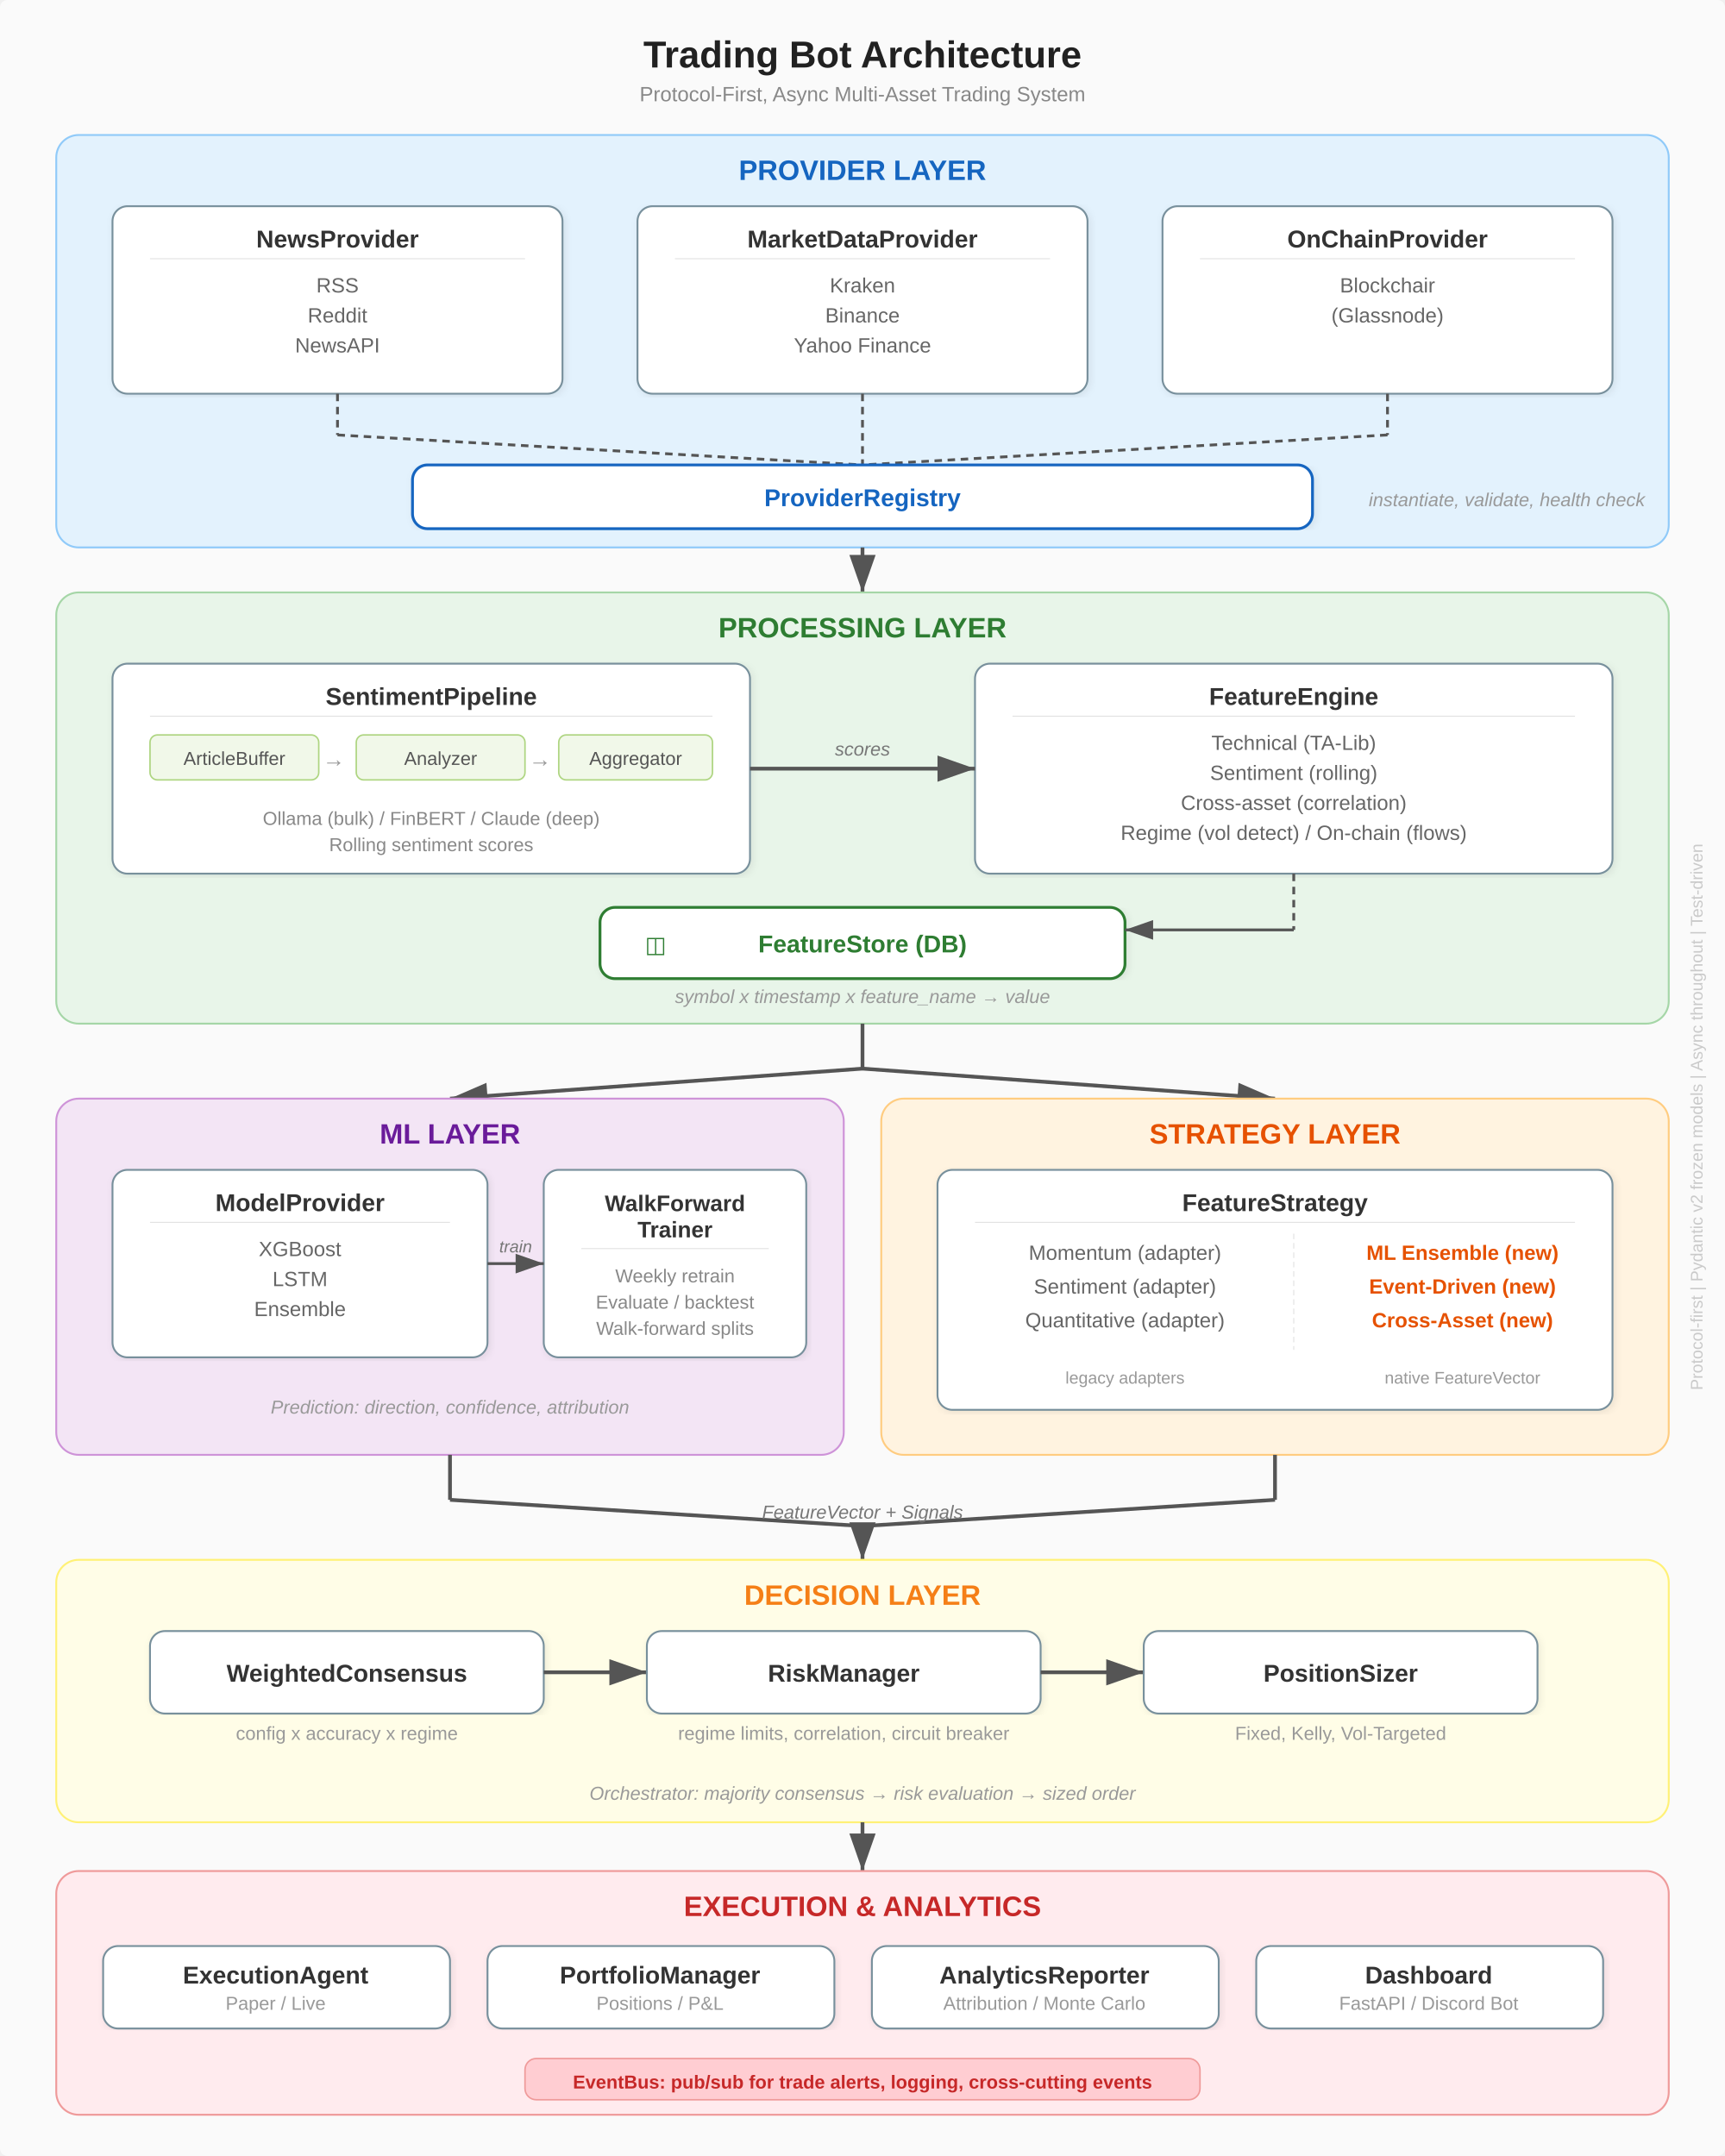
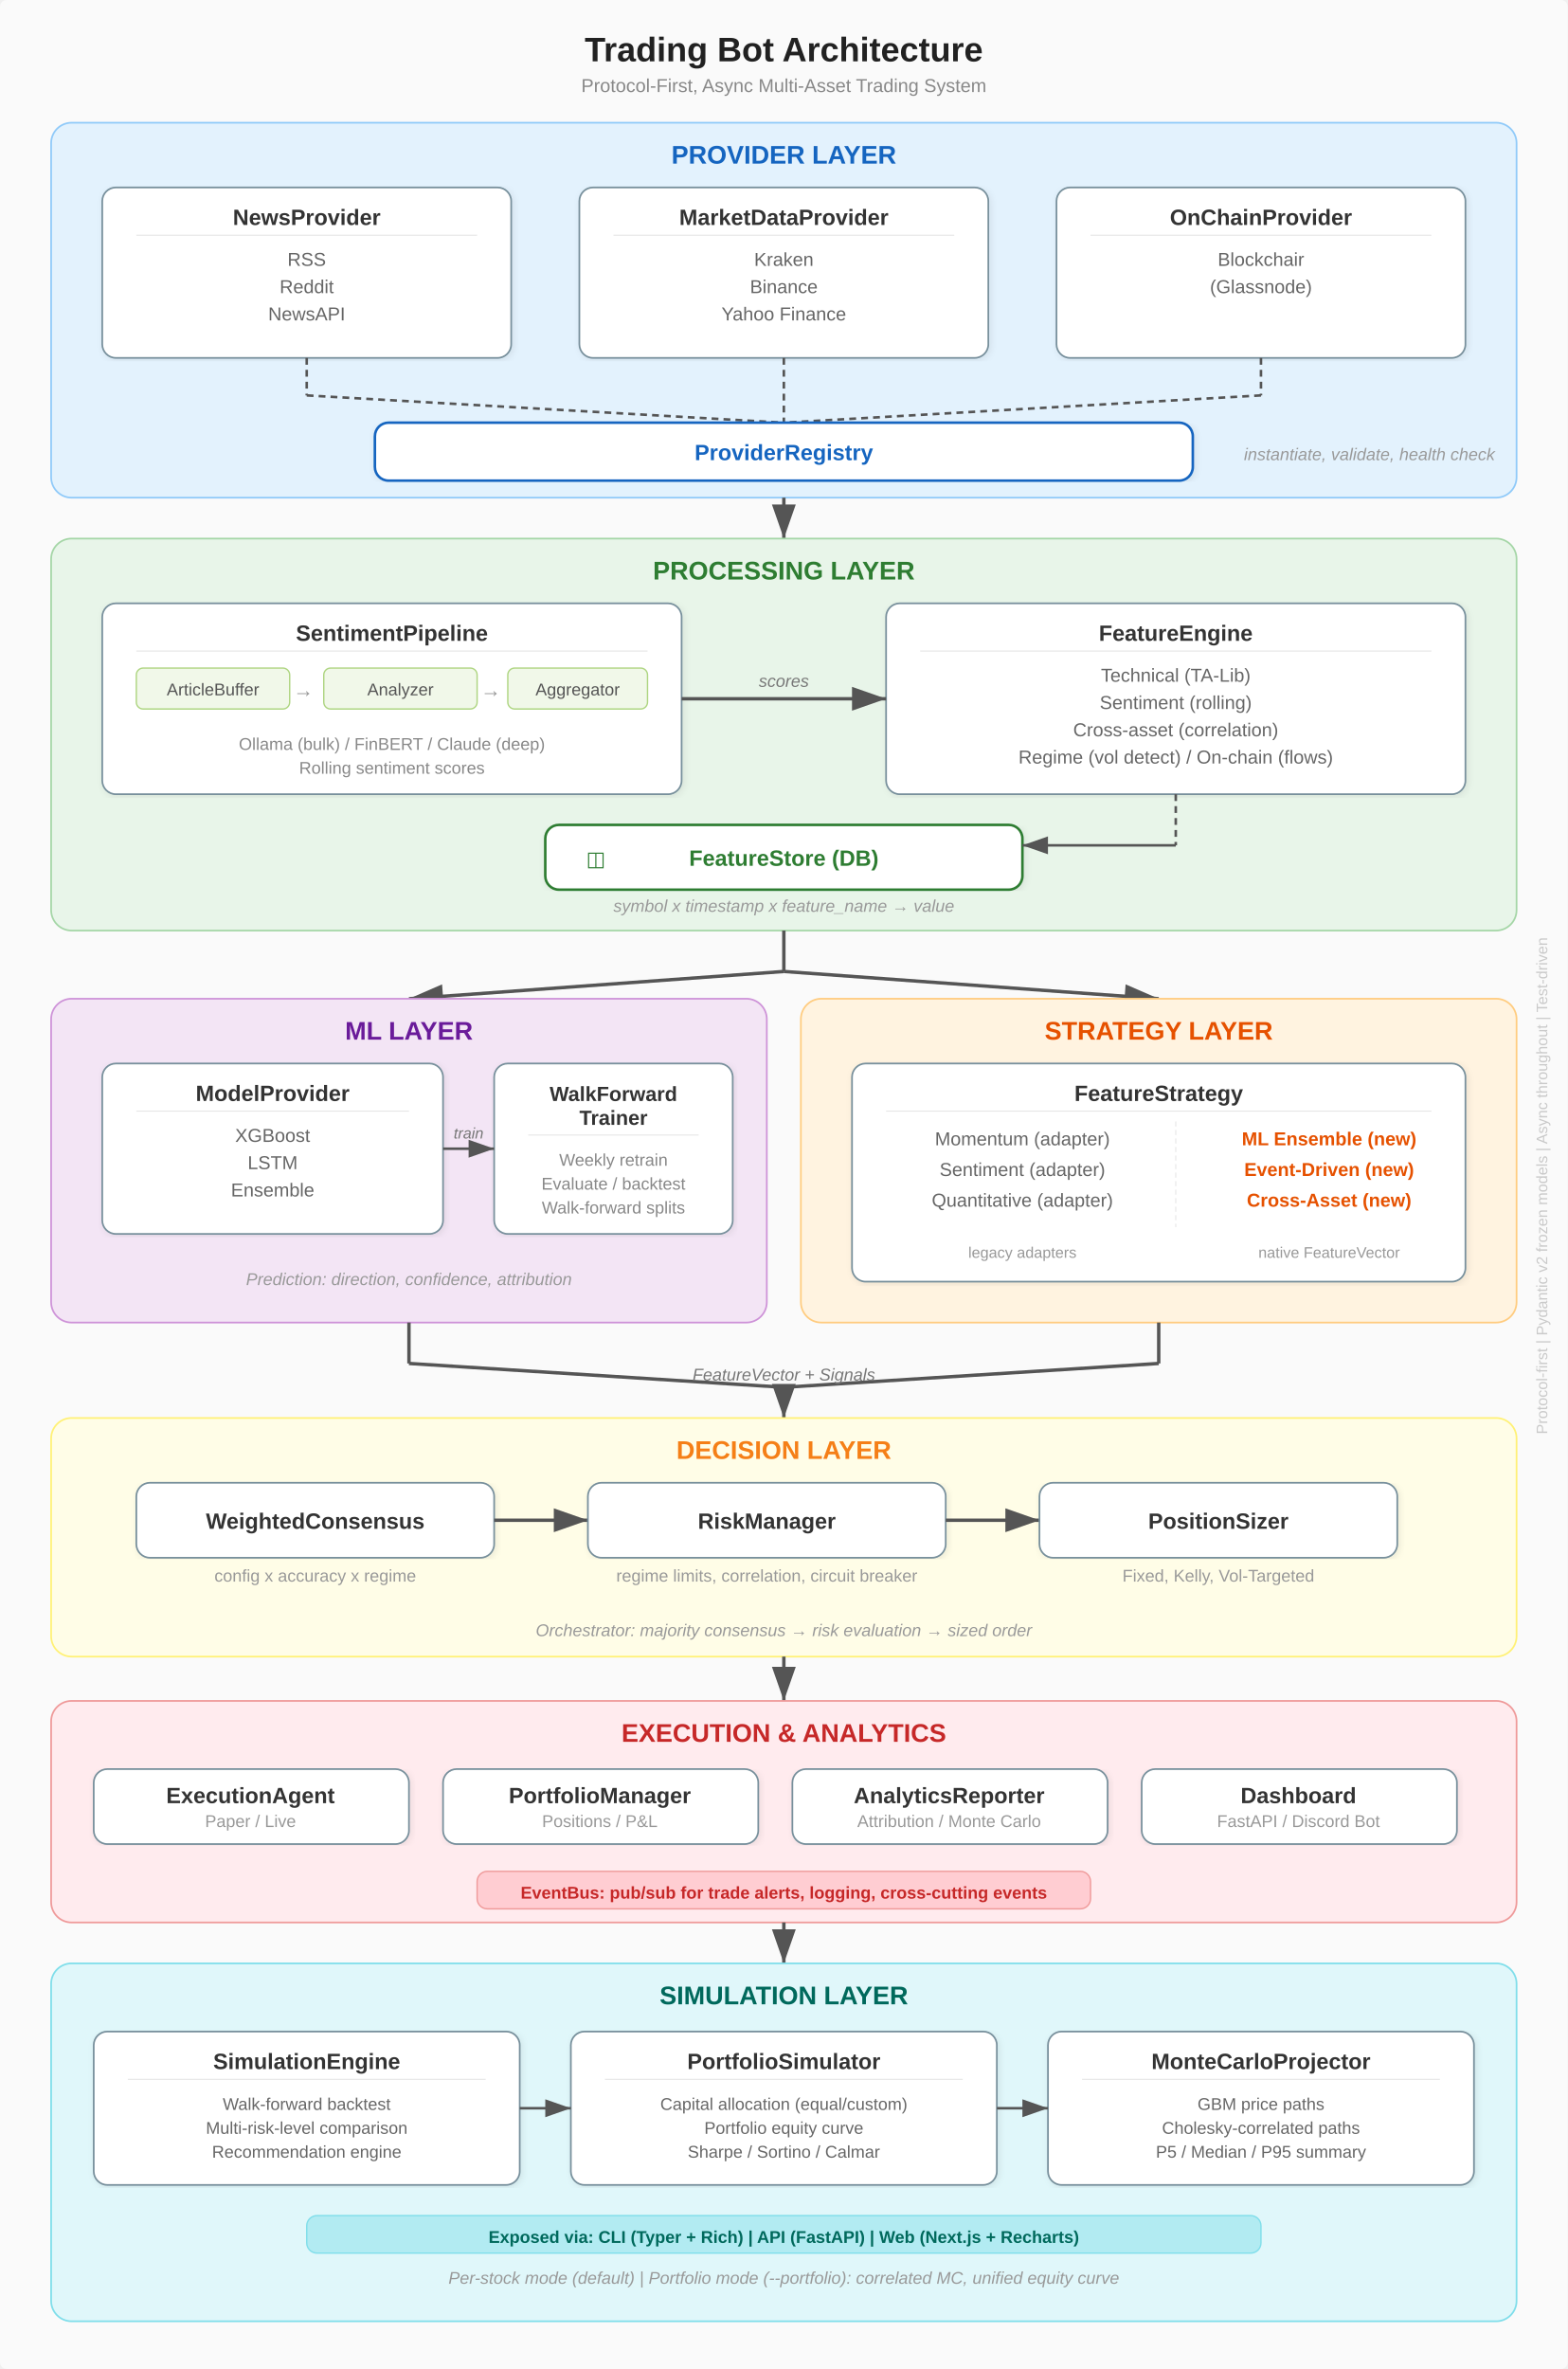
- <svg xmlns="http://www.w3.org/2000/svg" viewBox="0 0 920 1150" width="920" height="1150" font-family="Arial, Helvetica, sans-serif">
+ <svg xmlns="http://www.w3.org/2000/svg" viewBox="0 0 920 1390" width="920" height="1390" font-family="Arial, Helvetica, sans-serif">
  <defs>
    <marker id="arrowhead" markerWidth="10" markerHeight="7" refX="10" refY="3.5" orient="auto" fill="#555">
      <polygon points="0 0, 10 3.5, 0 7" />
    </marker>
    <filter id="shadow" x="-2%" y="-2%" width="104%" height="104%">
      <feDropShadow dx="1" dy="1" stdDeviation="2" flood-opacity="0.08" />
    </filter>
  </defs>
-   <rect width="920" height="1150" fill="#FAFAFA" rx="4" ry="4" />
+   <rect width="920" height="1390" fill="#FAFAFA" rx="4" ry="4" />
  <text x="460" y="36" text-anchor="middle" font-size="20" font-weight="bold" fill="#212121">Trading Bot Architecture</text>
  <text x="460" y="54" text-anchor="middle" font-size="11" fill="#888">Protocol-First, Async Multi-Asset Trading System</text>
  <g id="provider-layer">
    <rect x="30" y="72" width="860" height="220" rx="12" ry="12" fill="#E3F2FD" stroke="#90CAF9" stroke-width="1" />
    <text x="460" y="96" text-anchor="middle" font-size="15" font-weight="bold" fill="#1565C0">PROVIDER LAYER</text>
    <rect x="60" y="110" width="240" height="100" rx="8" ry="8" fill="#FFFFFF" stroke="#78909C" stroke-width="1" filter="url(#shadow)" />
    <text x="180" y="132" text-anchor="middle" font-size="13" font-weight="bold" fill="#333">NewsProvider</text>
    <line x1="80" y1="138" x2="280" y2="138" stroke="#E0E0E0" stroke-width="0.5" />
    <text x="180" y="156" text-anchor="middle" font-size="11" fill="#666">RSS</text>
    <text x="180" y="172" text-anchor="middle" font-size="11" fill="#666">Reddit</text>
    <text x="180" y="188" text-anchor="middle" font-size="11" fill="#666">NewsAPI</text>
    <rect x="340" y="110" width="240" height="100" rx="8" ry="8" fill="#FFFFFF" stroke="#78909C" stroke-width="1" filter="url(#shadow)" />
    <text x="460" y="132" text-anchor="middle" font-size="13" font-weight="bold" fill="#333">MarketDataProvider</text>
    <line x1="360" y1="138" x2="560" y2="138" stroke="#E0E0E0" stroke-width="0.5" />
    <text x="460" y="156" text-anchor="middle" font-size="11" fill="#666">Kraken</text>
    <text x="460" y="172" text-anchor="middle" font-size="11" fill="#666">Binance</text>
    <text x="460" y="188" text-anchor="middle" font-size="11" fill="#666">Yahoo Finance</text>
    <rect x="620" y="110" width="240" height="100" rx="8" ry="8" fill="#FFFFFF" stroke="#78909C" stroke-width="1" filter="url(#shadow)" />
    <text x="740" y="132" text-anchor="middle" font-size="13" font-weight="bold" fill="#333">OnChainProvider</text>
    <line x1="640" y1="138" x2="840" y2="138" stroke="#E0E0E0" stroke-width="0.5" />
    <text x="740" y="156" text-anchor="middle" font-size="11" fill="#666">Blockchair</text>
    <text x="740" y="172" text-anchor="middle" font-size="11" fill="#666">(Glassnode)</text>
    <line x1="180" y1="210" x2="180" y2="232" stroke="#555" stroke-width="1.5" stroke-dasharray="4,3" />
    <line x1="180" y1="232" x2="460" y2="248" stroke="#555" stroke-width="1.5" stroke-dasharray="4,3" />
    <line x1="460" y1="210" x2="460" y2="248" stroke="#555" stroke-width="1.5" stroke-dasharray="4,3" />
    <line x1="740" y1="210" x2="740" y2="232" stroke="#555" stroke-width="1.5" stroke-dasharray="4,3" />
    <line x1="740" y1="232" x2="460" y2="248" stroke="#555" stroke-width="1.5" stroke-dasharray="4,3" />
    <rect x="220" y="248" width="480" height="34" rx="8" ry="8" fill="#FFFFFF" stroke="#1565C0" stroke-width="1.5" filter="url(#shadow)" />
    <text x="460" y="270" text-anchor="middle" font-size="13" font-weight="bold" fill="#1565C0">ProviderRegistry</text>
    <text x="730" y="270" text-anchor="start" font-size="10" fill="#999" font-style="italic">instantiate, validate, health check</text>
  </g>
  <line x1="460" y1="292" x2="460" y2="316" stroke="#555" stroke-width="2" marker-end="url(#arrowhead)" />
  <g id="processing-layer">
    <rect x="30" y="316" width="860" height="230" rx="12" ry="12" fill="#E8F5E9" stroke="#A5D6A7" stroke-width="1" />
    <text x="460" y="340" text-anchor="middle" font-size="15" font-weight="bold" fill="#2E7D32">PROCESSING LAYER</text>
    <rect x="60" y="354" width="340" height="112" rx="8" ry="8" fill="#FFFFFF" stroke="#78909C" stroke-width="1" filter="url(#shadow)" />
    <text x="230" y="376" text-anchor="middle" font-size="13" font-weight="bold" fill="#333">SentimentPipeline</text>
    <line x1="80" y1="382" x2="380" y2="382" stroke="#E0E0E0" stroke-width="0.5" />
    <rect x="80" y="392" width="90" height="24" rx="4" ry="4" fill="#F1F8E9" stroke="#AED581" stroke-width="0.8" />
    <text x="125" y="408" text-anchor="middle" font-size="10" fill="#555">ArticleBuffer</text>
    <text x="178" y="409" text-anchor="middle" font-size="12" fill="#999">→</text>
    <rect x="190" y="392" width="90" height="24" rx="4" ry="4" fill="#F1F8E9" stroke="#AED581" stroke-width="0.8" />
    <text x="235" y="408" text-anchor="middle" font-size="10" fill="#555">Analyzer</text>
    <text x="288" y="409" text-anchor="middle" font-size="12" fill="#999">→</text>
    <rect x="298" y="392" width="82" height="24" rx="4" ry="4" fill="#F1F8E9" stroke="#AED581" stroke-width="0.8" />
    <text x="339" y="408" text-anchor="middle" font-size="10" fill="#555">Aggregator</text>
    <text x="230" y="440" text-anchor="middle" font-size="10" fill="#888">Ollama (bulk) / FinBERT / Claude (deep)</text>
    <text x="230" y="454" text-anchor="middle" font-size="10" fill="#888">Rolling sentiment scores</text>
    <rect x="520" y="354" width="340" height="112" rx="8" ry="8" fill="#FFFFFF" stroke="#78909C" stroke-width="1" filter="url(#shadow)" />
    <text x="690" y="376" text-anchor="middle" font-size="13" font-weight="bold" fill="#333">FeatureEngine</text>
    <line x1="540" y1="382" x2="840" y2="382" stroke="#E0E0E0" stroke-width="0.5" />
    <text x="690" y="400" text-anchor="middle" font-size="11" fill="#666">Technical (TA-Lib)</text>
    <text x="690" y="416" text-anchor="middle" font-size="11" fill="#666">Sentiment (rolling)</text>
    <text x="690" y="432" text-anchor="middle" font-size="11" fill="#666">Cross-asset (correlation)</text>
    <text x="690" y="448" text-anchor="middle" font-size="11" fill="#666">Regime (vol detect) / On-chain (flows)</text>
    <line x1="400" y1="410" x2="520" y2="410" stroke="#555" stroke-width="2" marker-end="url(#arrowhead)" />
    <text x="460" y="403" text-anchor="middle" font-size="10" font-style="italic" fill="#777">scores</text>
    <rect x="320" y="484" width="280" height="38" rx="8" ry="8" fill="#FFFFFF" stroke="#2E7D32" stroke-width="1.5" filter="url(#shadow)" />
    <text x="344" y="508" text-anchor="start" font-size="12" fill="#2E7D32">◫</text>
    <text x="460" y="508" text-anchor="middle" font-size="13" font-weight="bold" fill="#2E7D32">FeatureStore (DB)</text>
    <text x="460" y="535" text-anchor="middle" font-size="10" fill="#999" font-style="italic">symbol x timestamp x feature_name → value</text>
    <line x1="690" y1="466" x2="690" y2="496" stroke="#555" stroke-width="1.5" stroke-dasharray="4,3" />
    <line x1="690" y1="496" x2="600" y2="496" stroke="#555" stroke-width="1.5" marker-end="url(#arrowhead)" />
  </g>
  <line x1="460" y1="546" x2="460" y2="570" stroke="#555" stroke-width="2" />
  <line x1="460" y1="570" x2="240" y2="586" stroke="#555" stroke-width="2" marker-end="url(#arrowhead)" />
  <line x1="460" y1="570" x2="680" y2="586" stroke="#555" stroke-width="2" marker-end="url(#arrowhead)" />
  <g id="ml-layer">
    <rect x="30" y="586" width="420" height="190" rx="12" ry="12" fill="#F3E5F5" stroke="#CE93D8" stroke-width="1" />
    <text x="240" y="610" text-anchor="middle" font-size="15" font-weight="bold" fill="#6A1B9A">ML LAYER</text>
    <rect x="60" y="624" width="200" height="100" rx="8" ry="8" fill="#FFFFFF" stroke="#78909C" stroke-width="1" filter="url(#shadow)" />
    <text x="160" y="646" text-anchor="middle" font-size="13" font-weight="bold" fill="#333">ModelProvider</text>
    <line x1="80" y1="652" x2="240" y2="652" stroke="#E0E0E0" stroke-width="0.5" />
    <text x="160" y="670" text-anchor="middle" font-size="11" fill="#666">XGBoost</text>
    <text x="160" y="686" text-anchor="middle" font-size="11" fill="#666">LSTM</text>
    <text x="160" y="702" text-anchor="middle" font-size="11" fill="#666">Ensemble</text>
    <rect x="290" y="624" width="140" height="100" rx="8" ry="8" fill="#FFFFFF" stroke="#78909C" stroke-width="1" filter="url(#shadow)" />
    <text x="360" y="646" text-anchor="middle" font-size="12" font-weight="bold" fill="#333">WalkForward</text>
    <text x="360" y="660" text-anchor="middle" font-size="12" font-weight="bold" fill="#333">Trainer</text>
    <line x1="310" y1="666" x2="410" y2="666" stroke="#E0E0E0" stroke-width="0.5" />
    <text x="360" y="684" text-anchor="middle" font-size="10" fill="#888">Weekly retrain</text>
    <text x="360" y="698" text-anchor="middle" font-size="10" fill="#888">Evaluate / backtest</text>
    <text x="360" y="712" text-anchor="middle" font-size="10" fill="#888">Walk-forward splits</text>
    <line x1="260" y1="674" x2="290" y2="674" stroke="#555" stroke-width="1.5" marker-end="url(#arrowhead)" />
    <text x="275" y="668" text-anchor="middle" font-size="9" font-style="italic" fill="#777">train</text>
    <text x="240" y="754" text-anchor="middle" font-size="10" fill="#999" font-style="italic">Prediction: direction, confidence, attribution</text>
  </g>
  <g id="strategy-layer">
    <rect x="470" y="586" width="420" height="190" rx="12" ry="12" fill="#FFF3E0" stroke="#FFCC80" stroke-width="1" />
    <text x="680" y="610" text-anchor="middle" font-size="15" font-weight="bold" fill="#E65100">STRATEGY LAYER</text>
    <rect x="500" y="624" width="360" height="128" rx="8" ry="8" fill="#FFFFFF" stroke="#78909C" stroke-width="1" filter="url(#shadow)" />
    <text x="680" y="646" text-anchor="middle" font-size="13" font-weight="bold" fill="#333">FeatureStrategy</text>
    <line x1="520" y1="652" x2="840" y2="652" stroke="#E0E0E0" stroke-width="0.5" />
    <text x="600" y="672" text-anchor="middle" font-size="11" fill="#666">Momentum (adapter)</text>
    <text x="600" y="690" text-anchor="middle" font-size="11" fill="#666">Sentiment (adapter)</text>
    <text x="600" y="708" text-anchor="middle" font-size="11" fill="#666">Quantitative (adapter)</text>
    <text x="780" y="672" text-anchor="middle" font-size="11" fill="#E65100" font-weight="600">ML Ensemble (new)</text>
    <text x="780" y="690" text-anchor="middle" font-size="11" fill="#E65100" font-weight="600">Event-Driven (new)</text>
    <text x="780" y="708" text-anchor="middle" font-size="11" fill="#E65100" font-weight="600">Cross-Asset (new)</text>
    <line x1="690" y1="658" x2="690" y2="720" stroke="#E0E0E0" stroke-width="0.5" stroke-dasharray="3,2" />
    <text x="600" y="738" text-anchor="middle" font-size="9" fill="#999">legacy adapters</text>
    <text x="780" y="738" text-anchor="middle" font-size="9" fill="#999">native FeatureVector</text>
  </g>
  <line x1="240" y1="776" x2="240" y2="800" stroke="#555" stroke-width="2" />
  <line x1="680" y1="776" x2="680" y2="800" stroke="#555" stroke-width="2" />
  <line x1="240" y1="800" x2="460" y2="814" stroke="#555" stroke-width="2" />
  <line x1="680" y1="800" x2="460" y2="814" stroke="#555" stroke-width="2" />
  <line x1="460" y1="814" x2="460" y2="832" stroke="#555" stroke-width="2" marker-end="url(#arrowhead)" />
  <text x="460" y="810" text-anchor="middle" font-size="10" font-style="italic" fill="#777">FeatureVector + Signals</text>
  <g id="decision-layer">
    <rect x="30" y="832" width="860" height="140" rx="12" ry="12" fill="#FFFDE7" stroke="#FFF176" stroke-width="1" />
    <text x="460" y="856" text-anchor="middle" font-size="15" font-weight="bold" fill="#F57F17">DECISION LAYER</text>
    <rect x="80" y="870" width="210" height="44" rx="8" ry="8" fill="#FFFFFF" stroke="#78909C" stroke-width="1" filter="url(#shadow)" />
    <text x="185" y="897" text-anchor="middle" font-size="13" font-weight="bold" fill="#333">WeightedConsensus</text>
    <text x="185" y="928" text-anchor="middle" font-size="10" fill="#999">config x accuracy x regime</text>
    <line x1="290" y1="892" x2="345" y2="892" stroke="#555" stroke-width="2" marker-end="url(#arrowhead)" />
    <rect x="345" y="870" width="210" height="44" rx="8" ry="8" fill="#FFFFFF" stroke="#78909C" stroke-width="1" filter="url(#shadow)" />
    <text x="450" y="897" text-anchor="middle" font-size="13" font-weight="bold" fill="#333">RiskManager</text>
    <text x="450" y="928" text-anchor="middle" font-size="10" fill="#999">regime limits, correlation, circuit breaker</text>
    <line x1="555" y1="892" x2="610" y2="892" stroke="#555" stroke-width="2" marker-end="url(#arrowhead)" />
    <rect x="610" y="870" width="210" height="44" rx="8" ry="8" fill="#FFFFFF" stroke="#78909C" stroke-width="1" filter="url(#shadow)" />
    <text x="715" y="897" text-anchor="middle" font-size="13" font-weight="bold" fill="#333">PositionSizer</text>
    <text x="715" y="928" text-anchor="middle" font-size="10" fill="#999">Fixed, Kelly, Vol-Targeted</text>
    <text x="460" y="960" text-anchor="middle" font-size="10" fill="#999" font-style="italic">Orchestrator: majority consensus → risk evaluation → sized order</text>
  </g>
  <line x1="460" y1="972" x2="460" y2="998" stroke="#555" stroke-width="2" marker-end="url(#arrowhead)" />
  <g id="execution-layer">
    <rect x="30" y="998" width="860" height="130" rx="12" ry="12" fill="#FFEBEE" stroke="#EF9A9A" stroke-width="1" />
    <text x="460" y="1022" text-anchor="middle" font-size="15" font-weight="bold" fill="#C62828">EXECUTION &amp; ANALYTICS</text>
    <rect x="55" y="1038" width="185" height="44" rx="8" ry="8" fill="#FFFFFF" stroke="#78909C" stroke-width="1" filter="url(#shadow)" />
    <text x="147" y="1058" text-anchor="middle" font-size="13" font-weight="bold" fill="#333">ExecutionAgent</text>
    <text x="147" y="1072" text-anchor="middle" font-size="10" fill="#999">Paper / Live</text>
    <rect x="260" y="1038" width="185" height="44" rx="8" ry="8" fill="#FFFFFF" stroke="#78909C" stroke-width="1" filter="url(#shadow)" />
    <text x="352" y="1058" text-anchor="middle" font-size="13" font-weight="bold" fill="#333">PortfolioManager</text>
    <text x="352" y="1072" text-anchor="middle" font-size="10" fill="#999">Positions / P&amp;L</text>
    <rect x="465" y="1038" width="185" height="44" rx="8" ry="8" fill="#FFFFFF" stroke="#78909C" stroke-width="1" filter="url(#shadow)" />
    <text x="557" y="1058" text-anchor="middle" font-size="13" font-weight="bold" fill="#333">AnalyticsReporter</text>
    <text x="557" y="1072" text-anchor="middle" font-size="10" fill="#999">Attribution / Monte Carlo</text>
    <rect x="670" y="1038" width="185" height="44" rx="8" ry="8" fill="#FFFFFF" stroke="#78909C" stroke-width="1" filter="url(#shadow)" />
    <text x="762" y="1058" text-anchor="middle" font-size="13" font-weight="bold" fill="#333">Dashboard</text>
    <text x="762" y="1072" text-anchor="middle" font-size="10" fill="#999">FastAPI / Discord Bot</text>
    <rect x="280" y="1098" width="360" height="22" rx="6" ry="6" fill="#FFCDD2" stroke="#EF9A9A" stroke-width="0.8" />
    <text x="460" y="1114" text-anchor="middle" font-size="10" font-weight="bold" fill="#C62828">EventBus: pub/sub for trade alerts, logging, cross-cutting events</text>
  </g>
+   <line x1="460" y1="1128" x2="460" y2="1152" stroke="#555" stroke-width="2" marker-end="url(#arrowhead)" />
+   <g id="simulation-layer">
+     <rect x="30" y="1152" width="860" height="210" rx="12" ry="12" fill="#E0F7FA" stroke="#80DEEA" stroke-width="1" />
+     <text x="460" y="1176" text-anchor="middle" font-size="15" font-weight="bold" fill="#00695C">SIMULATION LAYER</text>
+     <rect x="55" y="1192" width="250" height="90" rx="8" ry="8" fill="#FFFFFF" stroke="#78909C" stroke-width="1" filter="url(#shadow)" />
+     <text x="180" y="1214" text-anchor="middle" font-size="13" font-weight="bold" fill="#333">SimulationEngine</text>
+     <line x1="75" y1="1220" x2="285" y2="1220" stroke="#E0E0E0" stroke-width="0.5" />
+     <text x="180" y="1238" text-anchor="middle" font-size="10" fill="#666">Walk-forward backtest</text>
+     <text x="180" y="1252" text-anchor="middle" font-size="10" fill="#666">Multi-risk-level comparison</text>
+     <text x="180" y="1266" text-anchor="middle" font-size="10" fill="#666">Recommendation engine</text>
+     <rect x="335" y="1192" width="250" height="90" rx="8" ry="8" fill="#FFFFFF" stroke="#78909C" stroke-width="1" filter="url(#shadow)" />
+     <text x="460" y="1214" text-anchor="middle" font-size="13" font-weight="bold" fill="#333">PortfolioSimulator</text>
+     <line x1="355" y1="1220" x2="565" y2="1220" stroke="#E0E0E0" stroke-width="0.5" />
+     <text x="460" y="1238" text-anchor="middle" font-size="10" fill="#666">Capital allocation (equal/custom)</text>
+     <text x="460" y="1252" text-anchor="middle" font-size="10" fill="#666">Portfolio equity curve</text>
+     <text x="460" y="1266" text-anchor="middle" font-size="10" fill="#666">Sharpe / Sortino / Calmar</text>
+     <rect x="615" y="1192" width="250" height="90" rx="8" ry="8" fill="#FFFFFF" stroke="#78909C" stroke-width="1" filter="url(#shadow)" />
+     <text x="740" y="1214" text-anchor="middle" font-size="13" font-weight="bold" fill="#333">MonteCarloProjector</text>
+     <line x1="635" y1="1220" x2="845" y2="1220" stroke="#E0E0E0" stroke-width="0.5" />
+     <text x="740" y="1238" text-anchor="middle" font-size="10" fill="#666">GBM price paths</text>
+     <text x="740" y="1252" text-anchor="middle" font-size="10" fill="#666">Cholesky-correlated paths</text>
+     <text x="740" y="1266" text-anchor="middle" font-size="10" fill="#666">P5 / Median / P95 summary</text>
+     <line x1="305" y1="1237" x2="335" y2="1237" stroke="#555" stroke-width="1.5" marker-end="url(#arrowhead)" />
+     <line x1="585" y1="1237" x2="615" y2="1237" stroke="#555" stroke-width="1.5" marker-end="url(#arrowhead)" />
+     <rect x="180" y="1300" width="560" height="22" rx="6" ry="6" fill="#B2EBF2" stroke="#80DEEA" stroke-width="0.8" />
+     <text x="460" y="1316" text-anchor="middle" font-size="10" font-weight="bold" fill="#00695C">Exposed via: CLI (Typer + Rich) | API (FastAPI) | Web (Next.js + Recharts)</text>
+     <text x="460" y="1340" text-anchor="middle" font-size="10" fill="#999" font-style="italic">Per-stock mode (default) | Portfolio mode (--portfolio): correlated MC, unified equity curve</text>
+   </g>
  <g id="side-notes" opacity="0.6">
-     <text x="908" y="450" text-anchor="end" font-size="9" fill="#AAA" transform="rotate(-90, 908, 450)">Protocol-first  |  Pydantic v2 frozen models  |  Async throughout  |  Test-driven</text>
+     <text x="908" y="550" text-anchor="end" font-size="9" fill="#AAA" transform="rotate(-90, 908, 550)">Protocol-first  |  Pydantic v2 frozen models  |  Async throughout  |  Test-driven</text>
  </g>
</svg>
